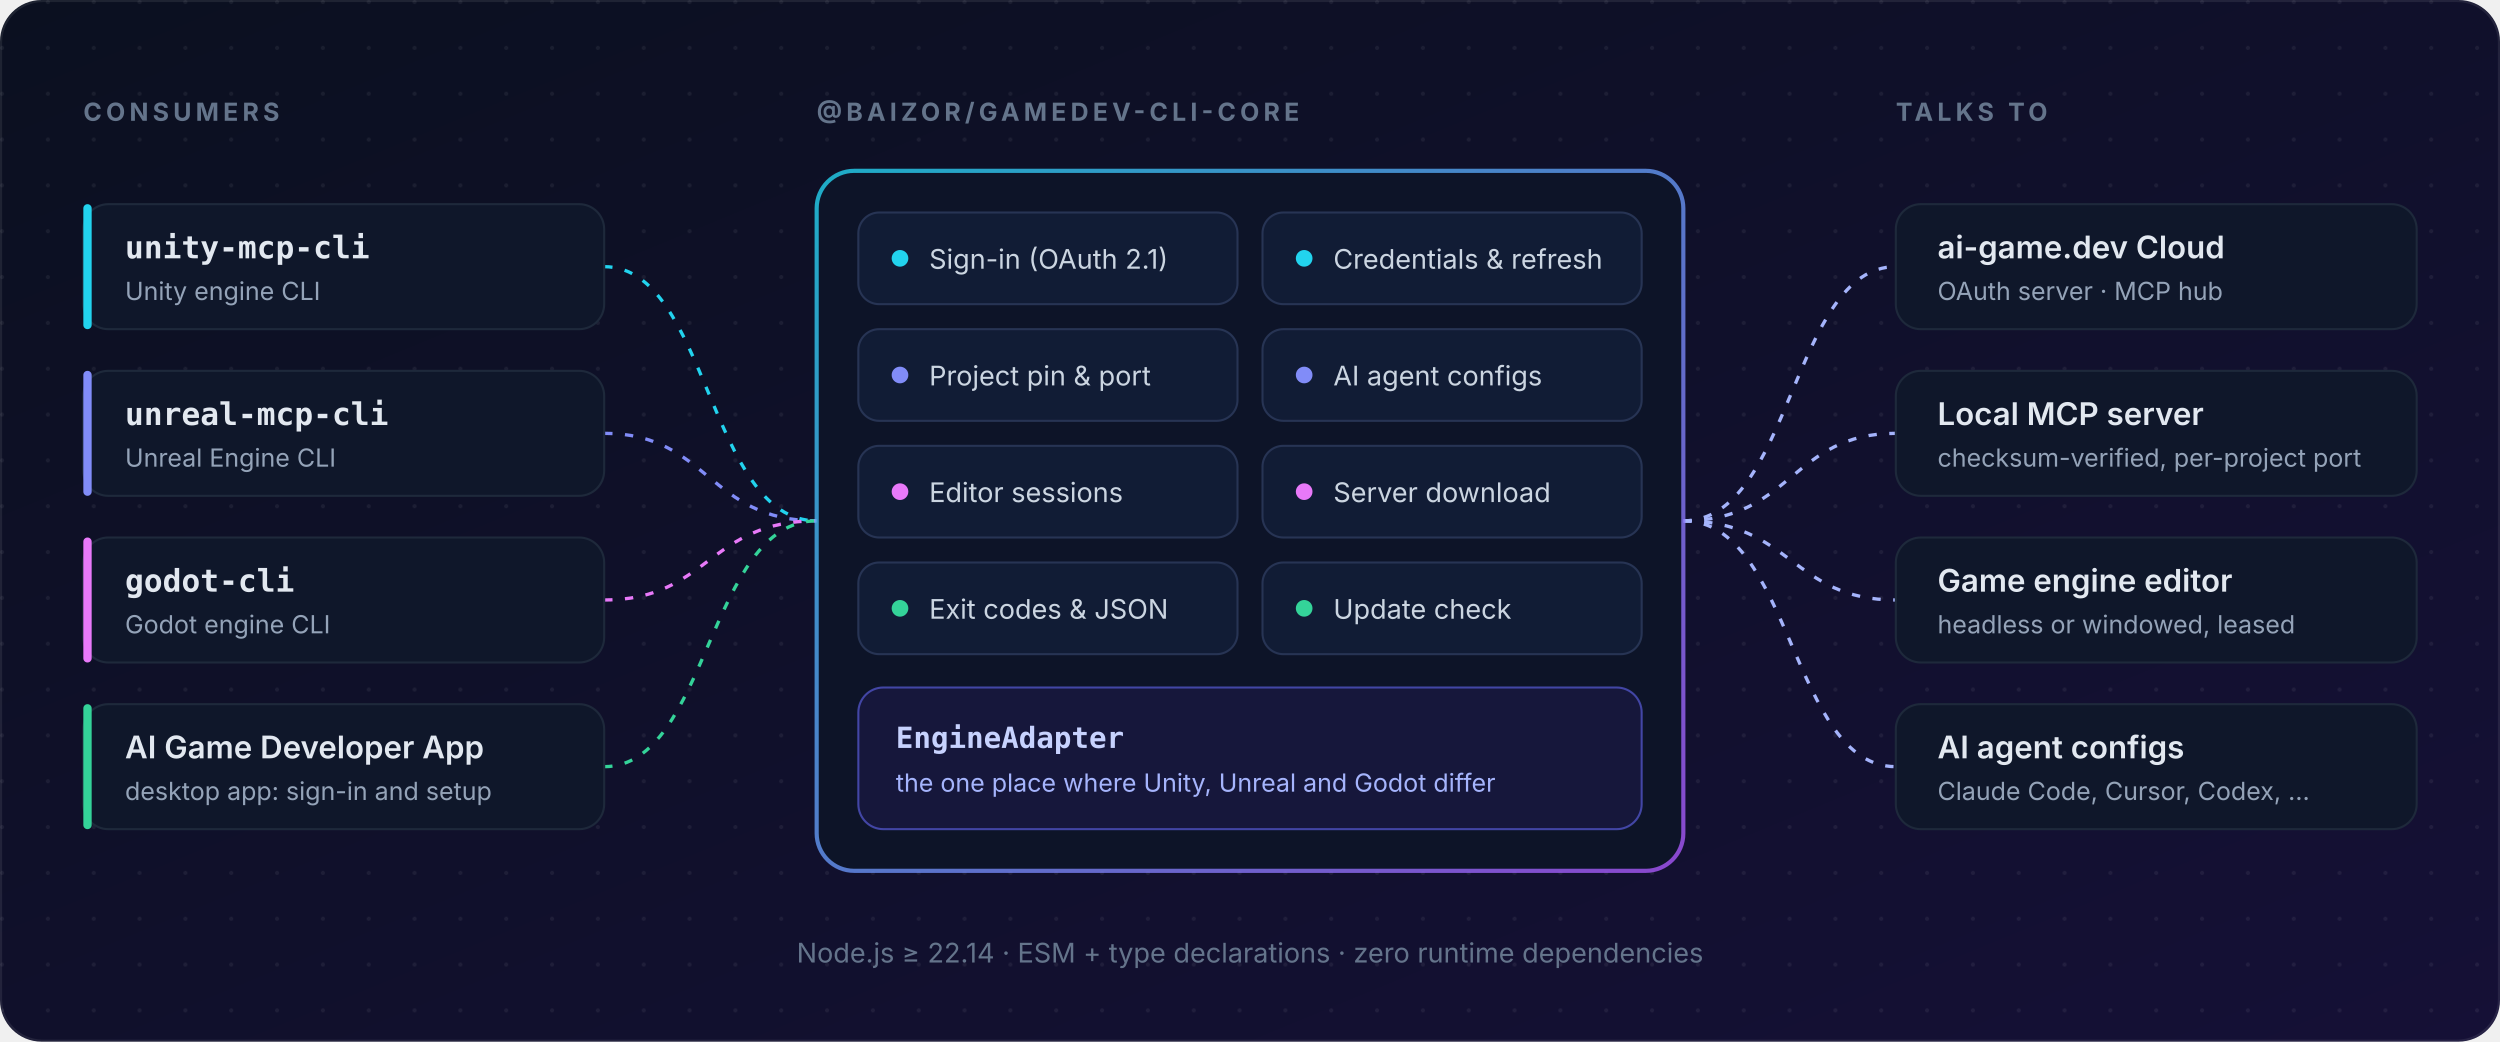
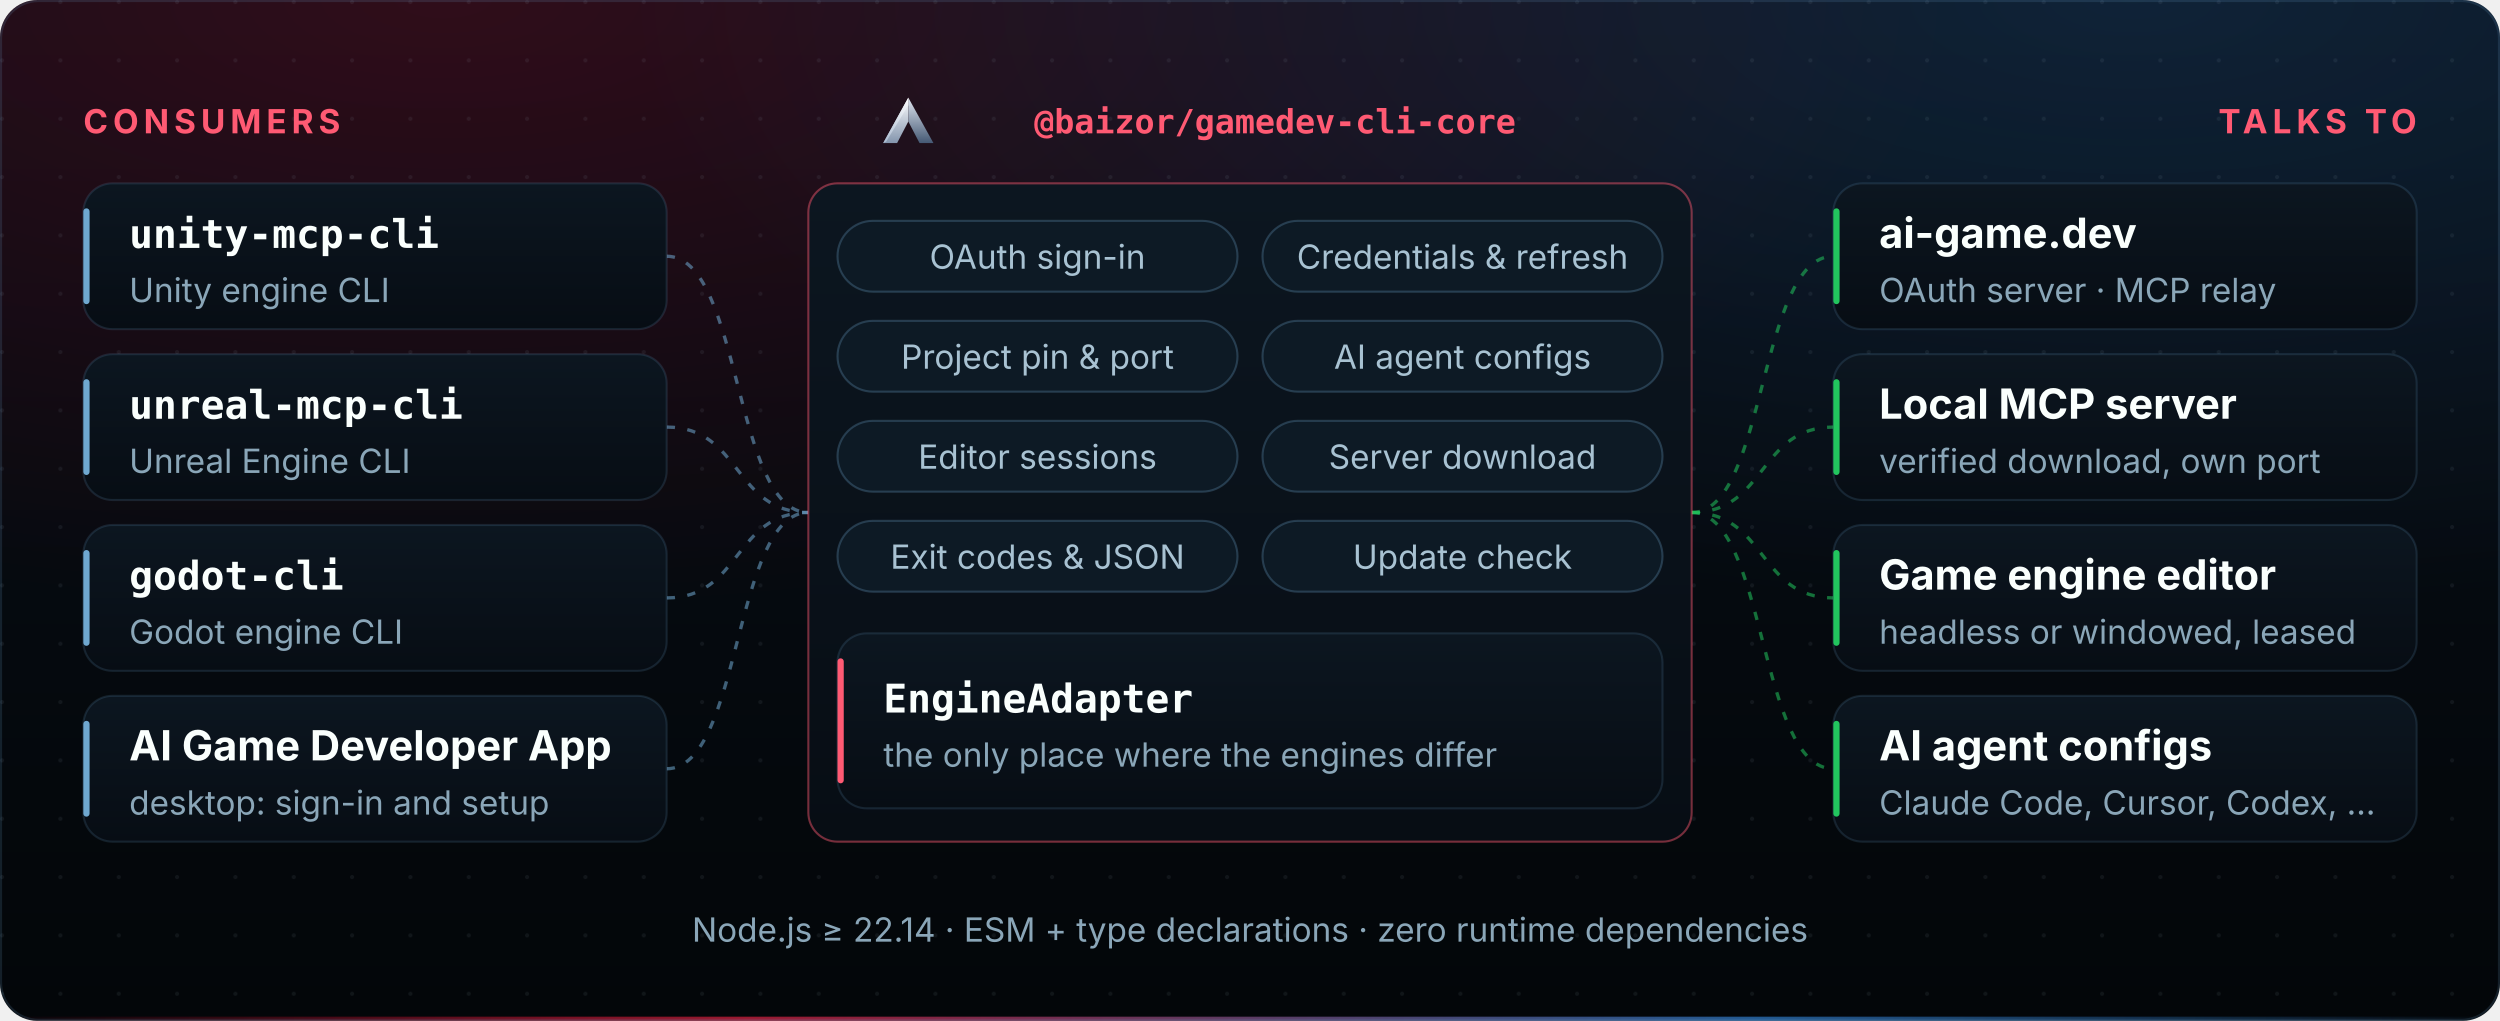
- <svg xmlns="http://www.w3.org/2000/svg" width="1200" height="500" viewBox="0 0 1200 500" role="img" aria-label="Architecture: the engine CLIs and the App call cli-core, which talks to ai-game.dev, the local MCP server, the engine editor and AI agent configs">
+ <svg xmlns="http://www.w3.org/2000/svg" width="1200" height="490" viewBox="0 0 1200 490" role="img" aria-label="Architecture: the engine CLIs and the App call cli-core, which talks to ai-game.dev, the local MCP server, the engine editor and AI agent configs">
  <defs>
-     <linearGradient id="bg" x1="0" y1="0" x2="1" y2="1">
-       <stop offset="0" stop-color="#0b1020" />
-       <stop offset="1" stop-color="#151036" />
-     </linearGradient>
-     <linearGradient id="edge" x1="0" y1="0" x2="1" y2="1">
-       <stop offset="0" stop-color="#22d3ee" />
-       <stop offset="1" stop-color="#a855f7" />
-     </linearGradient>
-     <pattern id="dots" width="22" height="22" patternUnits="userSpaceOnUse">
-       <circle cx="1" cy="1" r="1" fill="#ffffff" fill-opacity=".06" />
+     <linearGradient id="bg" x1="0" y1="0" x2="0" y2="1">
+       <stop offset="0" stop-color="#080F17" />
+       <stop offset="1" stop-color="#030609" />
+     </linearGradient>
+     <radialGradient id="hzR" cx="0.18" cy="0" r="0.6">
+       <stop offset="0" stop-color="#FF002A" stop-opacity="0.16" />
+       <stop offset="1" stop-color="#FF002A" stop-opacity="0" />
+     </radialGradient>
+     <radialGradient id="hzB" cx="0.85" cy="0" r="0.6">
+       <stop offset="0" stop-color="#3B9BFF" stop-opacity="0.14" />
+       <stop offset="1" stop-color="#3B9BFF" stop-opacity="0" />
+     </radialGradient>
+     <pattern id="dots" width="28" height="28" patternUnits="userSpaceOnUse">
+       <circle cx="1" cy="1" r="1" fill="#A8C2D2" fill-opacity="0.08" />
    </pattern>
+     <linearGradient id="rule" x1="0" y1="0" x2="1" y2="0">
+       <stop offset="0" stop-color="#FF002A" stop-opacity="0" />
+       <stop offset="0.3" stop-color="#FF2448" stop-opacity="0.6" />
+       <stop offset="0.7" stop-color="#3B9BFF" stop-opacity="0.55" />
+       <stop offset="1" stop-color="#3B9BFF" stop-opacity="0" />
+     </linearGradient>
+     <linearGradient id="card" x1="0" y1="0" x2="0" y2="1">
+       <stop offset="0" stop-color="#0C1620" />
+       <stop offset="1" stop-color="#070D14" />
+     </linearGradient>
+     <linearGradient id="logoL" gradientUnits="userSpaceOnUse" x1="512" y1="190" x2="512" y2="785">
+       <stop offset="0" stop-color="#FFFFFF" />
+       <stop offset="1" stop-color="#8395AD" />
+     </linearGradient>
+     <linearGradient id="logoR" gradientUnits="userSpaceOnUse" x1="512" y1="190" x2="512" y2="785">
+       <stop offset="0" stop-color="#E1E8F1" />
+       <stop offset="1" stop-color="#455974" />
+     </linearGradient>
+     <linearGradient id="logoB" gradientUnits="userSpaceOnUse" x1="512" y1="190" x2="512" y2="785">
+       <stop offset="0" stop-color="#FFFFFF" />
+       <stop offset="1" stop-color="#AABBD0" />
+     </linearGradient>
+     <radialGradient id="logoGlow">
+       <stop offset="0" stop-color="#6FA8D0" stop-opacity=".18" />
+       <stop offset="1" stop-color="#6FA8D0" stop-opacity="0" />
+     </radialGradient>
+     <linearGradient id="brand" x1="0" y1="0" x2="1" y2="1">
+       <stop offset="0" stop-color="#FF5A73" />
+       <stop offset="1" stop-color="#6FA8D0" />
+     </linearGradient>
    <clipPath id="frame">
-       <rect width="1200" height="500" rx="20" />
+       <rect width="1200" height="490" rx="18" />
    </clipPath>
-     <path id="l1" d="M290 128 C340 128 340 250 392 250" />
-     <path id="l2" d="M290 208 C340 208 340 250 392 250" />
-     <path id="l3" d="M290 288 C340 288 340 250 392 250" />
-     <path id="l4" d="M290 368 C340 368 340 250 392 250" />
-     <path id="r1" d="M808 250 C860 250 860 128 910 128" />
-     <path id="r2" d="M808 250 C860 250 860 208 910 208" />
-     <path id="r3" d="M808 250 C860 250 860 288 910 288" />
-     <path id="r4" d="M808 250 C860 250 860 368 910 368" />
  </defs>
  <style>
-     .sans { font-family: "Segoe UI", Inter, -apple-system, BlinkMacSystemFont, Helvetica, Arial, sans-serif; }
-     .mono { font-family: "JetBrains Mono", "Cascadia Code", Consolas, Menlo, monospace; }
-     .head { font-size: 12px; letter-spacing: 2px; fill: #64748b; font-weight: 700; }
-     .card { fill: #0f172a; stroke: #1e293b; }
-     .t1 { font-size: 15px; font-weight: 600; fill: #e2e8f0; }
-     .t2 { font-size: 12px; fill: #94a3b8; }
-     .wire { fill: none; stroke-width: 1.6; stroke-dasharray: 4 6; }
-     .chip .box { fill: #111c35; stroke: #273454; }
-     .chip text { font-size: 13px; fill: #cbd5e1; }
-     .chip .hl { fill: #22d3ee; fill-opacity: .08; stroke: #67e8f9; stroke-width: 1.5; opacity: 0; animation: hl 8s ease-in-out infinite; }
-     @keyframes hl { 0%, 14%, 100% { opacity: 0; } 4%, 9% { opacity: 1; } }
-     .c2 .hl { animation-delay: 1s; } .c3 .hl { animation-delay: 2s; } .c4 .hl { animation-delay: 3s; }
-     .c5 .hl { animation-delay: 4s; } .c6 .hl { animation-delay: 5s; } .c7 .hl { animation-delay: 6s; } .c8 .hl { animation-delay: 7s; }
+     .s { font-family: Inter, 'Segoe UI', system-ui, -apple-system, Helvetica, Arial, sans-serif; } .m { font-family: 'JetBrains Mono', 'Cascadia Code', Consolas, Menlo, monospace; white-space: pre; }
+     .pulse { animation: pulse 3.2s ease-in-out infinite; transform-box: fill-box; transform-origin: center; }
+     @keyframes pulse { 0%,100% { opacity: .85; transform: scale(1); } 50% { opacity: 1; transform: scale(1.04); } }
+     .spin { animation: spin 40s linear infinite; transform-box: fill-box; transform-origin: center; }
+     .spin.r { animation-duration: 60s; animation-direction: reverse; }
+     @keyframes spin { to { transform: rotate(360deg); } }
+     .blink { animation: blink 1.1s steps(1) infinite; } @keyframes blink { 50% { opacity: 0; } }
+ 
+     .gl { pointer-events: none; }
+     .gl-r { fill: #FF2448; opacity: 0; animation: glr 2.8s steps(1) infinite; }
+     .gl-c { fill: #2EE6FF; opacity: 0; animation: glc 2.8s steps(1) infinite; }
+     .gl-s { opacity: 0; animation: gls 2.8s steps(1) infinite; }
+     .gl-base { animation: glb 2.8s steps(1) infinite; }
+     @keyframes glr { 0% { opacity:.75; transform:translate(-2px,0) } 6% { transform:translate(-4px,1px) } 9% { transform:translate(-1px,-1px) }
+       12% { opacity:.55; transform:translate(-2px,0) } 40% { opacity:.85; transform:translate(-6px,1px) } 43% { transform:translate(3px,-1px) }
+       46% { opacity:.55; transform:translate(-2px,0) } 72% { opacity:.9; transform:translate(-5px,2px) } 75% { transform:translate(-1px,0) } 78% { opacity:.6; transform:translate(-2px,0) } }
+     @keyframes glc { 0% { opacity:.7; transform:translate(2px,0) } 6% { transform:translate(4px,-1px) } 9% { transform:translate(1px,1px) }
+       12% { opacity:.5; transform:translate(2px,0) } 40% { opacity:.85; transform:translate(6px,-1px) } 43% { transform:translate(-3px,1px) }
+       46% { opacity:.5; transform:translate(2px,0) } 72% { opacity:.9; transform:translate(5px,-2px) } 75% { transform:translate(1px,0) } 78% { opacity:.55; transform:translate(2px,0) } }
+     @keyframes gls { 0%,39%,47%,71%,79%,100% { opacity:0; transform:none } 40% { opacity:1; transform:translate(9px,0) } 43% { opacity:1; transform:translate(-7px,0) }
+       72% { opacity:1; transform:translate(-10px,0) } 75% { opacity:1; transform:translate(6px,0) } }
+     @keyframes glb { 0%,100% { transform:none } 40% { transform:translate(1px,0) } 43% { transform:translate(-1px,0) } 46% { transform:none }
+       72% { transform:translate(-1px,1px) } 75% { transform:none } }
+     
    @media (prefers-reduced-motion: reduce) { * { animation: none !important; } }
  </style>
-   <g clip-path="url(#frame)" class="sans">
-     <rect width="1200" height="500" fill="url(#bg)" />
-     <rect width="1200" height="500" fill="url(#dots)" />
-     <text x="40" y="58" class="head">CONSUMERS</text>
-     <text x="392" y="58" class="head">@BAIZOR/GAMEDEV-CLI-CORE</text>
-     <text x="910" y="58" class="head">TALKS TO</text>
-     <g>
-       <use href="#l1" class="wire" stroke="#22d3ee" />
-       <use href="#l2" class="wire" stroke="#818cf8" />
-       <use href="#l3" class="wire" stroke="#e879f9" />
-       <use href="#l4" class="wire" stroke="#34d399" />
-       <use href="#r1" class="wire" stroke="#a5b4fc" />
-       <use href="#r2" class="wire" stroke="#a5b4fc" />
-       <use href="#r3" class="wire" stroke="#a5b4fc" />
-       <use href="#r4" class="wire" stroke="#a5b4fc" />
-     </g>
-     <g>
-       <circle r="3.5" fill="#22d3ee">
-         <animateMotion dur="2s" repeatCount="indefinite">
-           <mpath href="#l1" />
-         </animateMotion>
-       </circle>
-       <circle r="3.5" fill="#818cf8">
-         <animateMotion dur="2s" begin=".5s" repeatCount="indefinite">
-           <mpath href="#l2" />
-         </animateMotion>
-       </circle>
-       <circle r="3.5" fill="#e879f9">
-         <animateMotion dur="2s" begin="1s" repeatCount="indefinite">
-           <mpath href="#l3" />
-         </animateMotion>
-       </circle>
-       <circle r="3.5" fill="#34d399">
-         <animateMotion dur="2s" begin="1.5s" repeatCount="indefinite">
-           <mpath href="#l4" />
-         </animateMotion>
-       </circle>
-       <circle r="3.5" fill="#c4b5fd">
-         <animateMotion dur="2.2s" begin=".2s" repeatCount="indefinite">
-           <mpath href="#r1" />
-         </animateMotion>
-       </circle>
-       <circle r="3.5" fill="#c4b5fd">
-         <animateMotion dur="2.2s" begin=".75s" repeatCount="indefinite">
-           <mpath href="#r2" />
-         </animateMotion>
-       </circle>
-       <circle r="3.5" fill="#c4b5fd">
-         <animateMotion dur="2.2s" begin="1.3s" repeatCount="indefinite">
-           <mpath href="#r3" />
-         </animateMotion>
-       </circle>
-       <circle r="3.5" fill="#c4b5fd">
-         <animateMotion dur="2.2s" begin="1.85s" repeatCount="indefinite">
-           <mpath href="#r4" />
-         </animateMotion>
-       </circle>
-     </g>
-     <g>
-       <rect x="40" y="98" width="250" height="60" rx="12" class="card" />
-       <rect x="40" y="98" width="4" height="60" rx="2" fill="#22d3ee" />
-       <text x="60" y="124" class="mono t1">unity-mcp-cli</text>
-       <text x="60" y="144" class="t2">Unity engine CLI</text>
-       <rect x="40" y="178" width="250" height="60" rx="12" class="card" />
-       <rect x="40" y="178" width="4" height="60" rx="2" fill="#818cf8" />
-       <text x="60" y="204" class="mono t1">unreal-mcp-cli</text>
-       <text x="60" y="224" class="t2">Unreal Engine CLI</text>
-       <rect x="40" y="258" width="250" height="60" rx="12" class="card" />
-       <rect x="40" y="258" width="4" height="60" rx="2" fill="#e879f9" />
-       <text x="60" y="284" class="mono t1">godot-cli</text>
-       <text x="60" y="304" class="t2">Godot engine CLI</text>
-       <rect x="40" y="338" width="250" height="60" rx="12" class="card" />
-       <rect x="40" y="338" width="4" height="60" rx="2" fill="#34d399" />
-       <text x="60" y="364" class="t1">AI Game Developer App</text>
-       <text x="60" y="384" class="t2">desktop app: sign-in and setup</text>
-     </g>
-     <rect x="392" y="82" width="416" height="336" rx="18" fill="#0d1428" stroke="url(#edge)" stroke-width="2" stroke-opacity=".8" />
-     <g transform="translate(412 102)">
-       <g class="chip c1">
-         <rect class="box" width="182" height="44" rx="10" />
-         <rect class="hl" width="182" height="44" rx="10" />
-         <circle cx="20" cy="22" r="4" fill="#22d3ee" />
-         <text x="34" y="27">Sign-in (OAuth 2.1)</text>
-       </g>
-       <g class="chip c2" transform="translate(194 0)">
-         <rect class="box" width="182" height="44" rx="10" />
-         <rect class="hl" width="182" height="44" rx="10" />
-         <circle cx="20" cy="22" r="4" fill="#22d3ee" />
-         <text x="34" y="27">Credentials &amp; refresh</text>
-       </g>
-       <g class="chip c3" transform="translate(0 56)">
-         <rect class="box" width="182" height="44" rx="10" />
-         <rect class="hl" width="182" height="44" rx="10" />
-         <circle cx="20" cy="22" r="4" fill="#818cf8" />
-         <text x="34" y="27">Project pin &amp; port</text>
-       </g>
-       <g class="chip c4" transform="translate(194 56)">
-         <rect class="box" width="182" height="44" rx="10" />
-         <rect class="hl" width="182" height="44" rx="10" />
-         <circle cx="20" cy="22" r="4" fill="#818cf8" />
-         <text x="34" y="27">AI agent configs</text>
-       </g>
-       <g class="chip c5" transform="translate(0 112)">
-         <rect class="box" width="182" height="44" rx="10" />
-         <rect class="hl" width="182" height="44" rx="10" />
-         <circle cx="20" cy="22" r="4" fill="#e879f9" />
-         <text x="34" y="27">Editor sessions</text>
-       </g>
-       <g class="chip c6" transform="translate(194 112)">
-         <rect class="box" width="182" height="44" rx="10" />
-         <rect class="hl" width="182" height="44" rx="10" />
-         <circle cx="20" cy="22" r="4" fill="#e879f9" />
-         <text x="34" y="27">Server download</text>
-       </g>
-       <g class="chip c7" transform="translate(0 168)">
-         <rect class="box" width="182" height="44" rx="10" />
-         <rect class="hl" width="182" height="44" rx="10" />
-         <circle cx="20" cy="22" r="4" fill="#34d399" />
-         <text x="34" y="27">Exit codes &amp; JSON</text>
-       </g>
-       <g class="chip c8" transform="translate(194 168)">
-         <rect class="box" width="182" height="44" rx="10" />
-         <rect class="hl" width="182" height="44" rx="10" />
-         <circle cx="20" cy="22" r="4" fill="#34d399" />
-         <text x="34" y="27">Update check</text>
-       </g>
-     </g>
-     <g transform="translate(412 330)">
-       <rect width="376" height="68" rx="12" fill="#1e1b4b" fill-opacity=".55" stroke="#6366f1" stroke-opacity=".6" />
-       <text x="18" y="29" class="mono" font-size="14" font-weight="700" fill="#c7d2fe">EngineAdapter</text>
-       <text x="18" y="50" font-size="12" fill="#a5b4fc">the one place where Unity, Unreal and Godot differ</text>
-     </g>
-     <g>
-       <rect x="910" y="98" width="250" height="60" rx="12" class="card" />
-       <text x="930" y="124" class="t1">ai-game.dev Cloud</text>
-       <text x="930" y="144" class="t2">OAuth server · MCP hub</text>
-       <rect x="910" y="178" width="250" height="60" rx="12" class="card" />
-       <text x="930" y="204" class="t1">Local MCP server</text>
-       <text x="930" y="224" class="t2">checksum-verified, per-project port</text>
-       <rect x="910" y="258" width="250" height="60" rx="12" class="card" />
-       <text x="930" y="284" class="t1">Game engine editor</text>
-       <text x="930" y="304" class="t2">headless or windowed, leased</text>
-       <rect x="910" y="338" width="250" height="60" rx="12" class="card" />
-       <text x="930" y="364" class="t1">AI agent configs</text>
-       <text x="930" y="384" class="t2">Claude Code, Cursor, Codex, …</text>
-     </g>
-     <text x="600" y="462" text-anchor="middle" font-size="13" fill="#64748b">Node.js ≥ 22.14 · ESM + type declarations · zero runtime dependencies</text>
+   <g clip-path="url(#frame)">
+     <rect width="1200" height="490" fill="url(#bg)" />
+     <rect width="1200" height="490" fill="url(#hzR)" />
+     <rect width="1200" height="490" fill="url(#hzB)" />
+     <rect width="1200" height="490" fill="url(#dots)" />
+     <text x="40" y="64" text-anchor="start" class="s" font-size="16" font-weight="700" letter-spacing="2.4" fill="#FF5A73">CONSUMERS</text>
+     <g transform="translate(417.10 39.72) scale(0.0369)">
+       <path d="M512 194 L512 504 L366 785 L185 785 Z" fill="url(#logoL)" />
+       <path d="M512 194 L839 785 L658 785 L512 504 Z" fill="url(#logoR)" />
+       <path d="M512 194 L512 294 L223 767 L185 785 Z" fill="url(#logoB)" />
+     </g>
+     <text x="612" y="64" text-anchor="middle" class="m" font-size="16" font-weight="700" fill="#FF5A73">@baizor/gamedev-cli-core</text>
+     <text x="1160" y="64" text-anchor="end" class="s" font-size="16" font-weight="700" letter-spacing="2.4" fill="#FF5A73">TALKS TO</text>
+     <path id="w5" d="M320 123 C356 123 352 246 388 246" fill="none" stroke="#6FA8D0" stroke-opacity=".55" stroke-width="1.6" stroke-dasharray="4 6" />
+     <circle r="4" fill="#6FA8D0">
+       <animateMotion dur="2.4s" begin="-0.0s" repeatCount="indefinite">
+         <mpath href="#w5" />
+       </animateMotion>
+     </circle>
+     <rect x="40" y="88" width="280" height="70" rx="14" fill="url(#card)" stroke="rgba(111,168,208,0.16)" />
+     <rect x="40" y="100" width="3" height="46" rx="1.5" fill="#6FA8D0" />
+     <text x="62" y="119.0" class="m" font-size="19" font-weight="700" fill="#FAFFFD">unity-mcp-cli</text>
+     <text x="62" y="145.0" class="s" font-size="16" fill="#8AA6B8">Unity engine CLI</text>
+     <path id="w6" d="M320 205 C356 205 352 246 388 246" fill="none" stroke="#6FA8D0" stroke-opacity=".55" stroke-width="1.6" stroke-dasharray="4 6" />
+     <circle r="4" fill="#6FA8D0">
+       <animateMotion dur="2.4s" begin="-0.6s" repeatCount="indefinite">
+         <mpath href="#w6" />
+       </animateMotion>
+     </circle>
+     <rect x="40" y="170" width="280" height="70" rx="14" fill="url(#card)" stroke="rgba(111,168,208,0.16)" />
+     <rect x="40" y="182" width="3" height="46" rx="1.5" fill="#6FA8D0" />
+     <text x="62" y="201.0" class="m" font-size="19" font-weight="700" fill="#FAFFFD">unreal-mcp-cli</text>
+     <text x="62" y="227.0" class="s" font-size="16" fill="#8AA6B8">Unreal Engine CLI</text>
+     <path id="w7" d="M320 287 C356 287 352 246 388 246" fill="none" stroke="#6FA8D0" stroke-opacity=".55" stroke-width="1.6" stroke-dasharray="4 6" />
+     <circle r="4" fill="#6FA8D0">
+       <animateMotion dur="2.4s" begin="-1.2s" repeatCount="indefinite">
+         <mpath href="#w7" />
+       </animateMotion>
+     </circle>
+     <rect x="40" y="252" width="280" height="70" rx="14" fill="url(#card)" stroke="rgba(111,168,208,0.16)" />
+     <rect x="40" y="264" width="3" height="46" rx="1.5" fill="#6FA8D0" />
+     <text x="62" y="283.0" class="m" font-size="19" font-weight="700" fill="#FAFFFD">godot-cli</text>
+     <text x="62" y="309.0" class="s" font-size="16" fill="#8AA6B8">Godot engine CLI</text>
+     <path id="w8" d="M320 369 C356 369 352 246 388 246" fill="none" stroke="#6FA8D0" stroke-opacity=".55" stroke-width="1.6" stroke-dasharray="4 6" />
+     <circle r="4" fill="#6FA8D0">
+       <animateMotion dur="2.4s" begin="-1.8s" repeatCount="indefinite">
+         <mpath href="#w8" />
+       </animateMotion>
+     </circle>
+     <rect x="40" y="334" width="280" height="70" rx="14" fill="url(#card)" stroke="rgba(111,168,208,0.16)" />
+     <rect x="40" y="346" width="3" height="46" rx="1.5" fill="#6FA8D0" />
+     <text x="62" y="365.0" class="s" font-size="20" font-weight="700" fill="#FAFFFD">AI Game Developer App</text>
+     <text x="62" y="391.0" class="s" font-size="16" fill="#8AA6B8">desktop: sign-in and setup</text>
+     <path id="w9" d="M812 246 C848 246 844 123 880 123" fill="none" stroke="#22C55E" stroke-opacity=".55" stroke-width="1.6" stroke-dasharray="4 6" />
+     <circle r="4" fill="#22C55E">
+       <animateMotion dur="2.4s" begin="-0.0s" repeatCount="indefinite">
+         <mpath href="#w9" />
+       </animateMotion>
+     </circle>
+     <rect x="880" y="88" width="280" height="70" rx="14" fill="url(#card)" stroke="rgba(111,168,208,0.16)" />
+     <rect x="880" y="100" width="3" height="46" rx="1.5" fill="#22C55E" />
+     <text x="902" y="119.0" class="s" font-size="20" font-weight="700" fill="#FAFFFD">ai-game.dev</text>
+     <text x="902" y="145.0" class="s" font-size="16" fill="#8AA6B8">OAuth server · MCP relay</text>
+     <path id="w10" d="M812 246 C848 246 844 205 880 205" fill="none" stroke="#22C55E" stroke-opacity=".55" stroke-width="1.6" stroke-dasharray="4 6" />
+     <circle r="4" fill="#22C55E">
+       <animateMotion dur="2.4s" begin="-0.6s" repeatCount="indefinite">
+         <mpath href="#w10" />
+       </animateMotion>
+     </circle>
+     <rect x="880" y="170" width="280" height="70" rx="14" fill="url(#card)" stroke="rgba(111,168,208,0.16)" />
+     <rect x="880" y="182" width="3" height="46" rx="1.5" fill="#22C55E" />
+     <text x="902" y="201.0" class="s" font-size="20" font-weight="700" fill="#FAFFFD">Local MCP server</text>
+     <text x="902" y="227.0" class="s" font-size="16" fill="#8AA6B8">verified download, own port</text>
+     <path id="w11" d="M812 246 C848 246 844 287 880 287" fill="none" stroke="#22C55E" stroke-opacity=".55" stroke-width="1.6" stroke-dasharray="4 6" />
+     <circle r="4" fill="#22C55E">
+       <animateMotion dur="2.4s" begin="-1.2s" repeatCount="indefinite">
+         <mpath href="#w11" />
+       </animateMotion>
+     </circle>
+     <rect x="880" y="252" width="280" height="70" rx="14" fill="url(#card)" stroke="rgba(111,168,208,0.16)" />
+     <rect x="880" y="264" width="3" height="46" rx="1.5" fill="#22C55E" />
+     <text x="902" y="283.0" class="s" font-size="20" font-weight="700" fill="#FAFFFD">Game engine editor</text>
+     <text x="902" y="309.0" class="s" font-size="16" fill="#8AA6B8">headless or windowed, leased</text>
+     <path id="w12" d="M812 246 C848 246 844 369 880 369" fill="none" stroke="#22C55E" stroke-opacity=".55" stroke-width="1.6" stroke-dasharray="4 6" />
+     <circle r="4" fill="#22C55E">
+       <animateMotion dur="2.4s" begin="-1.8s" repeatCount="indefinite">
+         <mpath href="#w12" />
+       </animateMotion>
+     </circle>
+     <rect x="880" y="334" width="280" height="70" rx="14" fill="url(#card)" stroke="rgba(111,168,208,0.16)" />
+     <rect x="880" y="346" width="3" height="46" rx="1.5" fill="#22C55E" />
+     <text x="902" y="365.0" class="s" font-size="20" font-weight="700" fill="#FAFFFD">AI agent configs</text>
+     <text x="902" y="391.0" class="s" font-size="16" fill="#8AA6B8">Claude Code, Cursor, Codex, …</text>
+     <rect x="388" y="88" width="424" height="316" rx="14" fill="url(#card)" stroke="#FF5A73" stroke-opacity=".45" />
+     <g transform="translate(402 106)">
+       <rect width="192" height="34" rx="17" fill="#0D1A25" stroke="rgba(111,168,208,0.45)" stroke-opacity=".6" />
+       <text x="96.0" y="23" text-anchor="middle" class="s" font-size="16" fill="#A8C2D2">OAuth sign-in</text>
+     </g>
+     <g transform="translate(606 106)">
+       <rect width="192" height="34" rx="17" fill="#0D1A25" stroke="rgba(111,168,208,0.45)" stroke-opacity=".6" />
+       <text x="96.0" y="23" text-anchor="middle" class="s" font-size="16" fill="#A8C2D2">Credentials &amp; refresh</text>
+     </g>
+     <g transform="translate(402 154)">
+       <rect width="192" height="34" rx="17" fill="#0D1A25" stroke="rgba(111,168,208,0.45)" stroke-opacity=".6" />
+       <text x="96.0" y="23" text-anchor="middle" class="s" font-size="16" fill="#A8C2D2">Project pin &amp; port</text>
+     </g>
+     <g transform="translate(606 154)">
+       <rect width="192" height="34" rx="17" fill="#0D1A25" stroke="rgba(111,168,208,0.45)" stroke-opacity=".6" />
+       <text x="96.0" y="23" text-anchor="middle" class="s" font-size="16" fill="#A8C2D2">AI agent configs</text>
+     </g>
+     <g transform="translate(402 202)">
+       <rect width="192" height="34" rx="17" fill="#0D1A25" stroke="rgba(111,168,208,0.45)" stroke-opacity=".6" />
+       <text x="96.0" y="23" text-anchor="middle" class="s" font-size="16" fill="#A8C2D2">Editor sessions</text>
+     </g>
+     <g transform="translate(606 202)">
+       <rect width="192" height="34" rx="17" fill="#0D1A25" stroke="rgba(111,168,208,0.45)" stroke-opacity=".6" />
+       <text x="96.0" y="23" text-anchor="middle" class="s" font-size="16" fill="#A8C2D2">Server download</text>
+     </g>
+     <g transform="translate(402 250)">
+       <rect width="192" height="34" rx="17" fill="#0D1A25" stroke="rgba(111,168,208,0.45)" stroke-opacity=".6" />
+       <text x="96.0" y="23" text-anchor="middle" class="s" font-size="16" fill="#A8C2D2">Exit codes &amp; JSON</text>
+     </g>
+     <g transform="translate(606 250)">
+       <rect width="192" height="34" rx="17" fill="#0D1A25" stroke="rgba(111,168,208,0.45)" stroke-opacity=".6" />
+       <text x="96.0" y="23" text-anchor="middle" class="s" font-size="16" fill="#A8C2D2">Update check</text>
+     </g>
+     <rect x="402" y="304" width="396" height="84" rx="14" fill="url(#card)" stroke="rgba(111,168,208,0.16)" />
+     <rect x="402" y="316" width="3" height="60" rx="1.5" fill="#FF5A73" />
+     <text x="424" y="342.0" class="m" font-size="19" font-weight="700" fill="#FAFFFD">EngineAdapter</text>
+     <text x="424" y="368.0" class="s" font-size="16" fill="#8AA6B8">the only place where the engines differ</text>
+     <text x="600" y="452" text-anchor="middle" class="s" font-size="16" fill="#8AA6B8">Node.js ≥ 22.14 · ESM + type declarations · zero runtime dependencies</text>
+     <rect x="0" y="488" width="1200" height="2" fill="url(#rule)" />
  </g>
-   <rect x=".5" y=".5" width="1199" height="499" rx="20" fill="none" stroke="#ffffff" stroke-opacity=".08" />
+   <rect x=".5" y=".5" width="1199" height="489" rx="18" fill="none" stroke="rgba(111,168,208,0.16)" />
</svg>
